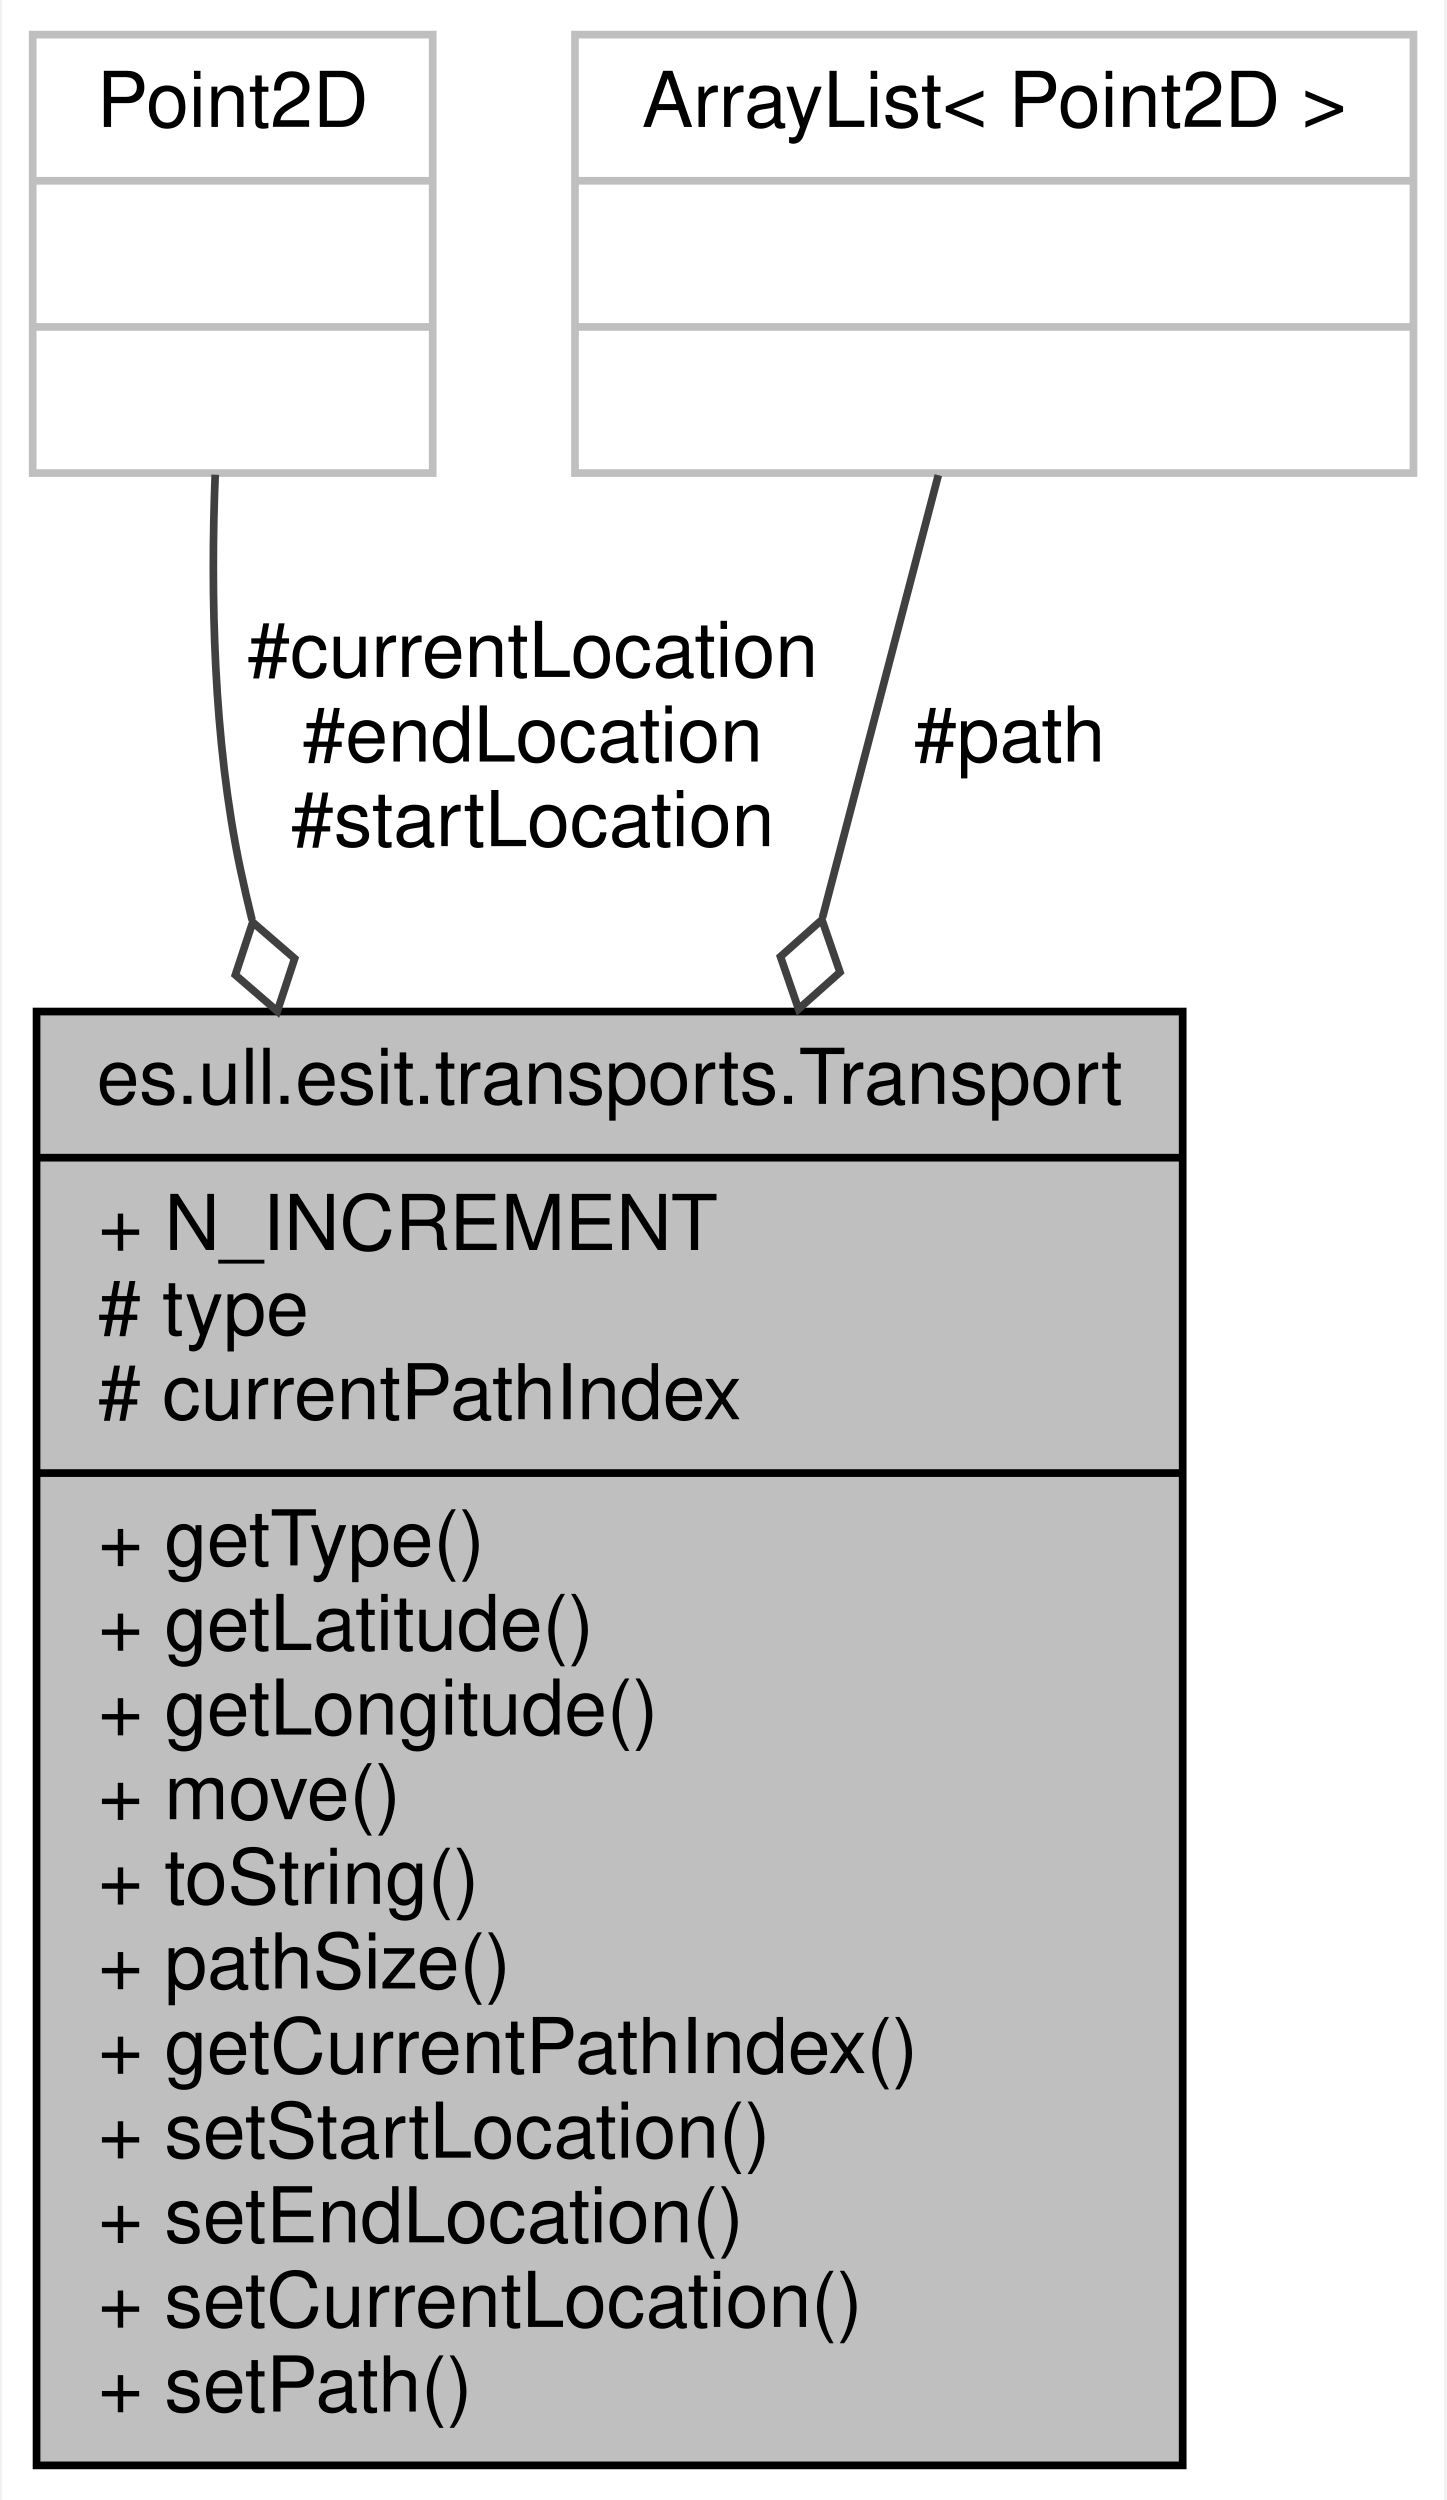
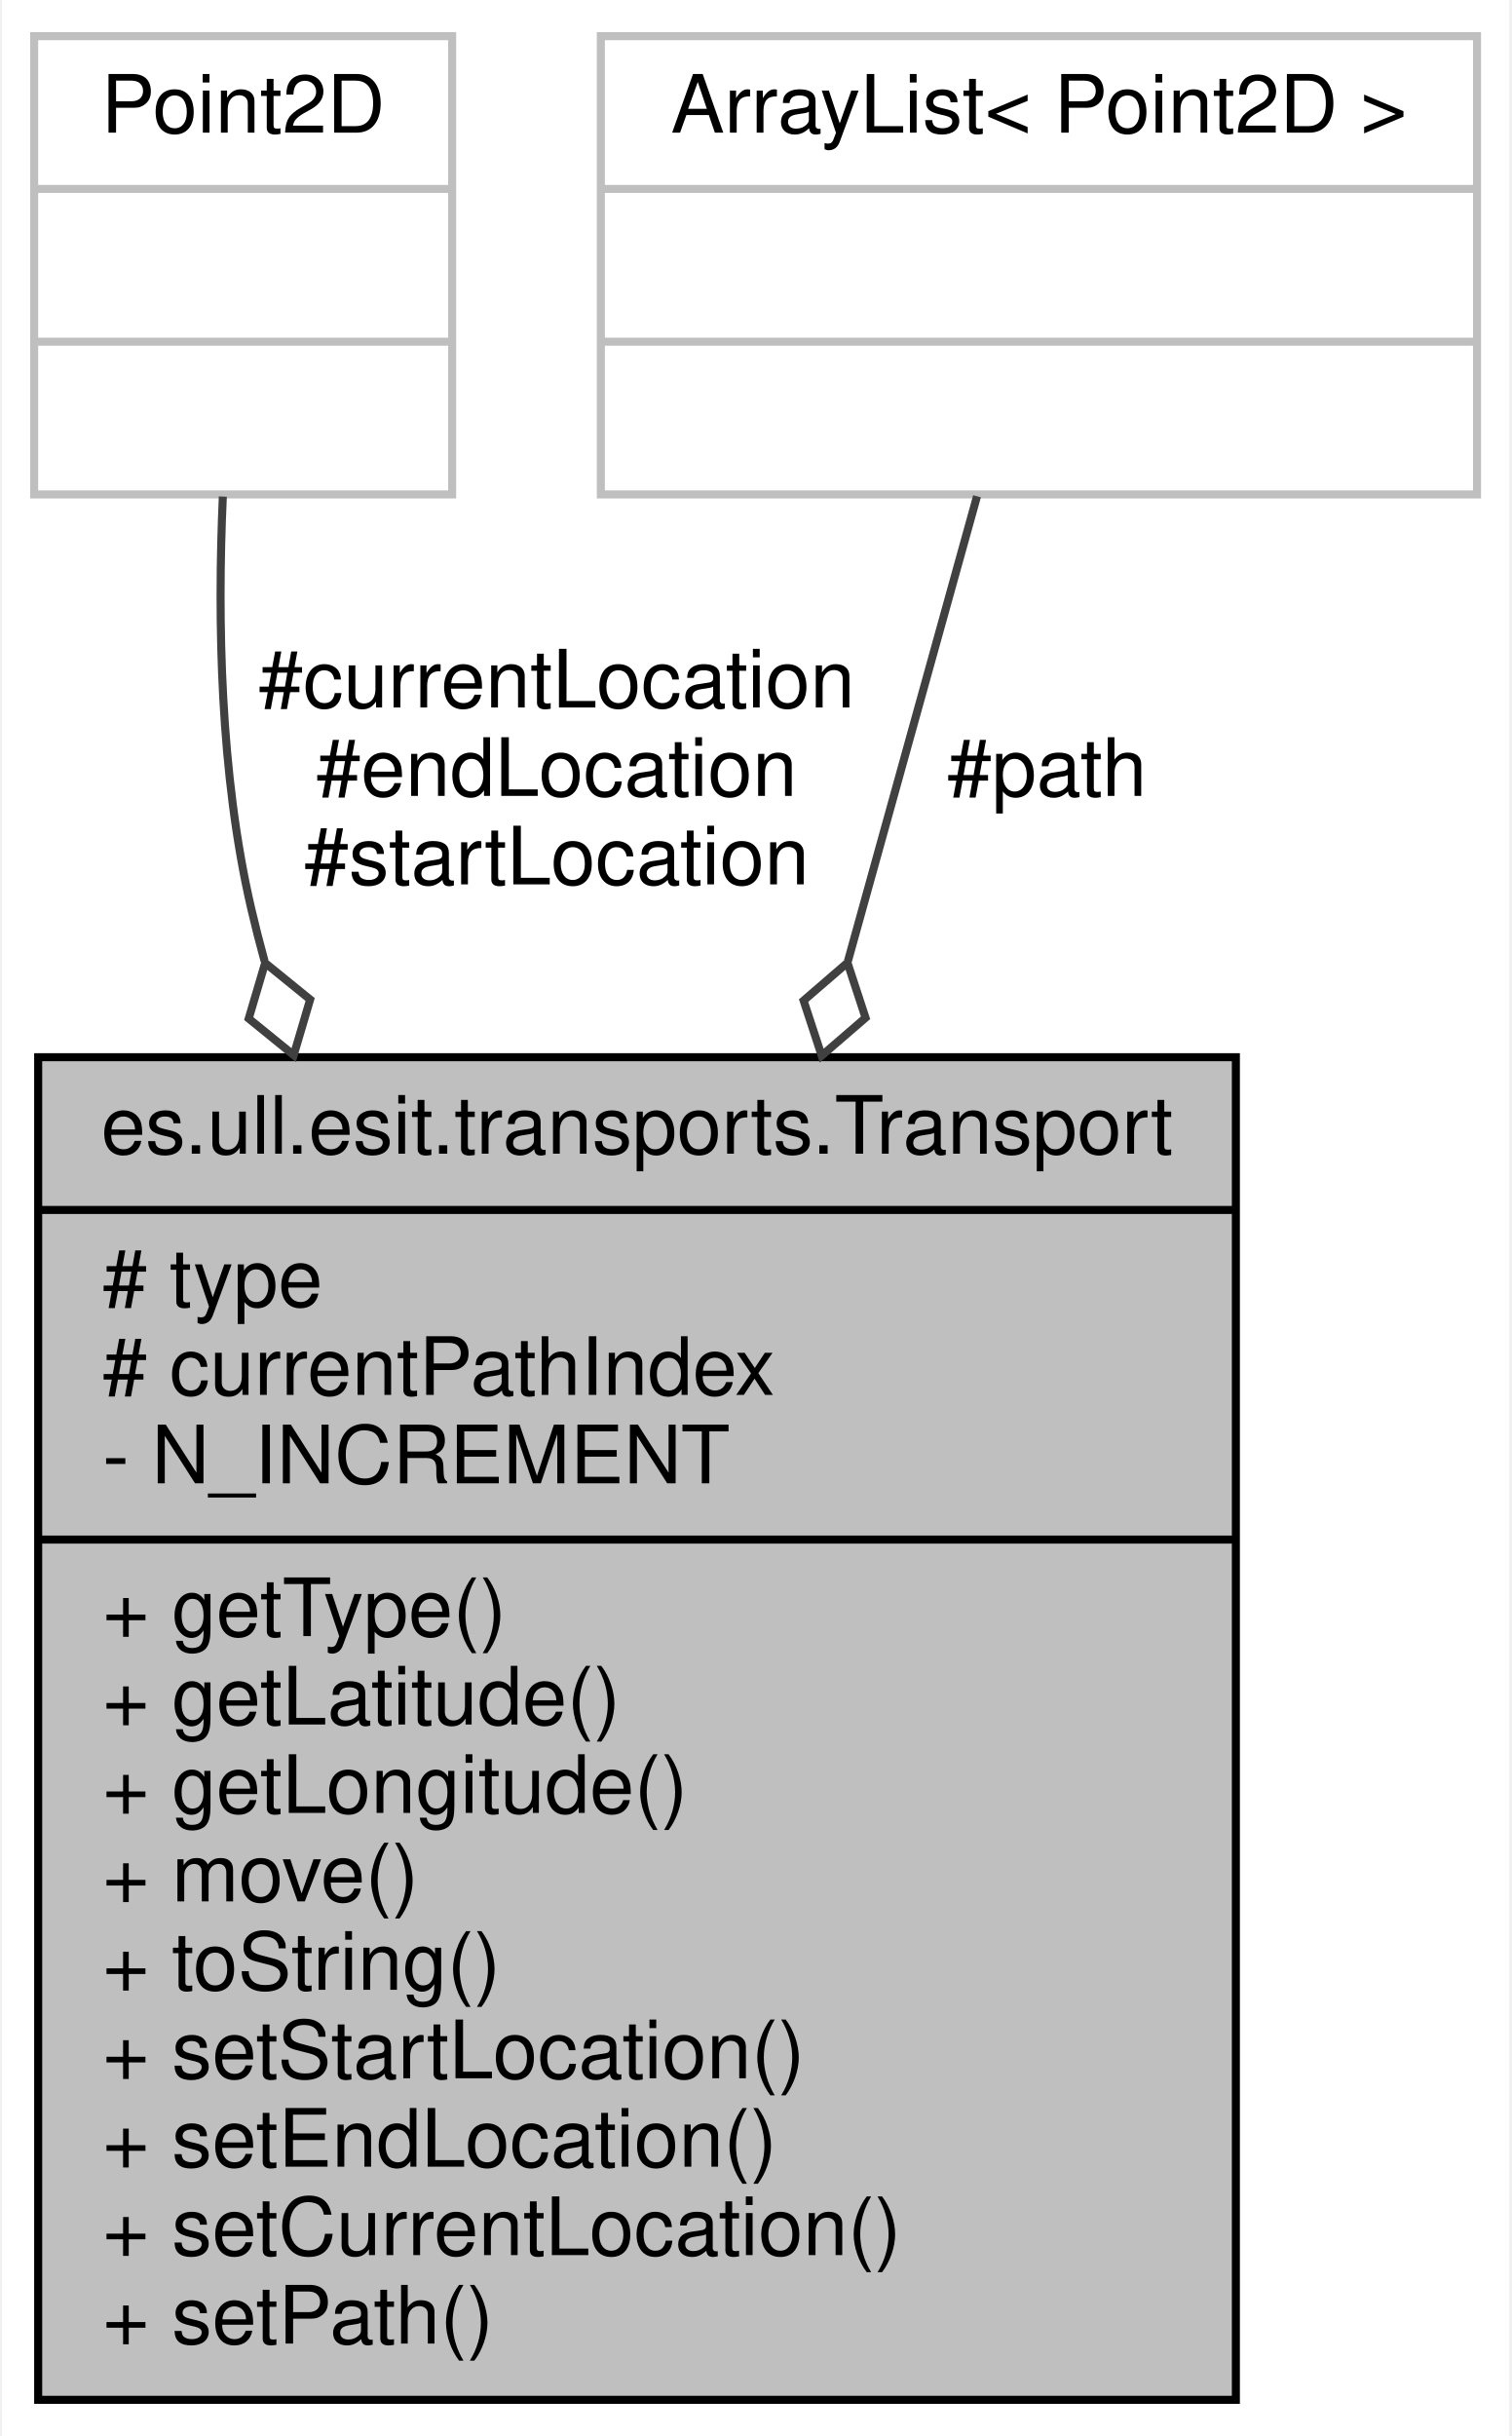
- <svg xmlns="http://www.w3.org/2000/svg" width="188pt" height="325pt" viewBox="0.00 0.00 187.50 325.00">
-   <g id="graph0" class="graph" transform="scale(1 1) rotate(0) translate(4 321)">
-     <polygon fill="white" stroke="none" points="-4,4 -4,-321 183.5,-321 183.5,4 -4,4" />
+ <svg xmlns="http://www.w3.org/2000/svg" width="188pt" height="303pt" viewBox="0.00 0.00 187.50 303.00">
+   <g id="graph0" class="graph" transform="scale(1 1) rotate(0) translate(4 299)">
+     <polygon fill="white" stroke="none" points="-4,4 -4,-299 183.5,-299 183.5,4 -4,4" />
    <g id="node1" class="node">
-       <polygon fill="#bfbfbf" stroke="black" points="0.5,-0.5 0.5,-189.5 149.5,-189.5 149.5,-0.5 0.5,-0.5" />
-       <text text-anchor="middle" x="75" y="-177.5" font-family="Helvetica,sans-Serif" font-size="10.00">es.ull.esit.transports.Transport</text>
-       <polyline fill="none" stroke="black" points="0.5,-170.5 149.5,-170.5 " />
-       <text text-anchor="start" x="8.5" y="-158.5" font-family="Helvetica,sans-Serif" font-size="10.00">+ N_INCREMENT</text>
-       <text text-anchor="start" x="8.5" y="-147.5" font-family="Helvetica,sans-Serif" font-size="10.00"># type</text>
-       <text text-anchor="start" x="8.5" y="-136.5" font-family="Helvetica,sans-Serif" font-size="10.00"># currentPathIndex</text>
-       <polyline fill="none" stroke="black" points="0.5,-129.5 149.5,-129.5 " />
-       <text text-anchor="start" x="8.5" y="-117.5" font-family="Helvetica,sans-Serif" font-size="10.00">+ getType()</text>
-       <text text-anchor="start" x="8.5" y="-106.5" font-family="Helvetica,sans-Serif" font-size="10.00">+ getLatitude()</text>
-       <text text-anchor="start" x="8.5" y="-95.5" font-family="Helvetica,sans-Serif" font-size="10.00">+ getLongitude()</text>
-       <text text-anchor="start" x="8.5" y="-84.5" font-family="Helvetica,sans-Serif" font-size="10.00">+ move()</text>
-       <text text-anchor="start" x="8.5" y="-73.5" font-family="Helvetica,sans-Serif" font-size="10.00">+ toString()</text>
-       <text text-anchor="start" x="8.5" y="-62.5" font-family="Helvetica,sans-Serif" font-size="10.00">+ pathSize()</text>
-       <text text-anchor="start" x="8.5" y="-51.5" font-family="Helvetica,sans-Serif" font-size="10.00">+ getCurrentPathIndex()</text>
+       <polygon fill="#bfbfbf" stroke="black" points="0.5,-0.5 0.5,-167.5 149.5,-167.5 149.5,-0.5 0.5,-0.5" />
+       <text text-anchor="middle" x="75" y="-155.5" font-family="Helvetica,sans-Serif" font-size="10.00">es.ull.esit.transports.Transport</text>
+       <polyline fill="none" stroke="black" points="0.5,-148.5 149.5,-148.5 " />
+       <text text-anchor="start" x="8.5" y="-136.5" font-family="Helvetica,sans-Serif" font-size="10.00"># type</text>
+       <text text-anchor="start" x="8.5" y="-125.5" font-family="Helvetica,sans-Serif" font-size="10.00"># currentPathIndex</text>
+       <text text-anchor="start" x="8.5" y="-114.5" font-family="Helvetica,sans-Serif" font-size="10.00">- N_INCREMENT</text>
+       <polyline fill="none" stroke="black" points="0.5,-107.5 149.5,-107.5 " />
+       <text text-anchor="start" x="8.5" y="-95.5" font-family="Helvetica,sans-Serif" font-size="10.00">+ getType()</text>
+       <text text-anchor="start" x="8.5" y="-84.5" font-family="Helvetica,sans-Serif" font-size="10.00">+ getLatitude()</text>
+       <text text-anchor="start" x="8.5" y="-73.5" font-family="Helvetica,sans-Serif" font-size="10.00">+ getLongitude()</text>
+       <text text-anchor="start" x="8.5" y="-62.5" font-family="Helvetica,sans-Serif" font-size="10.00">+ move()</text>
+       <text text-anchor="start" x="8.5" y="-51.5" font-family="Helvetica,sans-Serif" font-size="10.00">+ toString()</text>
      <text text-anchor="start" x="8.5" y="-40.5" font-family="Helvetica,sans-Serif" font-size="10.00">+ setStartLocation()</text>
      <text text-anchor="start" x="8.5" y="-29.5" font-family="Helvetica,sans-Serif" font-size="10.00">+ setEndLocation()</text>
      <text text-anchor="start" x="8.5" y="-18.5" font-family="Helvetica,sans-Serif" font-size="10.00">+ setCurrentLocation()</text>
      <text text-anchor="start" x="8.5" y="-7.5" font-family="Helvetica,sans-Serif" font-size="10.00">+ setPath()</text>
    </g>
    <g id="node2" class="node">
-       <polygon fill="white" stroke="#bfbfbf" points="0,-259.5 0,-316.5 52,-316.5 52,-259.5 0,-259.5" />
-       <text text-anchor="middle" x="26" y="-304.5" font-family="Helvetica,sans-Serif" font-size="10.00">Point2D</text>
-       <polyline fill="none" stroke="#bfbfbf" points="0,-297.5 52,-297.5 " />
-       <text text-anchor="middle" x="26" y="-285.5" font-family="Helvetica,sans-Serif" font-size="10.00"> </text>
-       <polyline fill="none" stroke="#bfbfbf" points="0,-278.5 52,-278.5 " />
-       <text text-anchor="middle" x="26" y="-266.5" font-family="Helvetica,sans-Serif" font-size="10.00"> </text>
+       <polygon fill="white" stroke="#bfbfbf" points="0,-237.5 0,-294.5 52,-294.5 52,-237.5 0,-237.5" />
+       <text text-anchor="middle" x="26" y="-282.5" font-family="Helvetica,sans-Serif" font-size="10.00">Point2D</text>
+       <polyline fill="none" stroke="#bfbfbf" points="0,-275.5 52,-275.5 " />
+       <text text-anchor="middle" x="26" y="-263.5" font-family="Helvetica,sans-Serif" font-size="10.00"> </text>
+       <polyline fill="none" stroke="#bfbfbf" points="0,-256.5 52,-256.5 " />
+       <text text-anchor="middle" x="26" y="-244.5" font-family="Helvetica,sans-Serif" font-size="10.00"> </text>
    </g>
    <g id="edge1" class="edge">
-       <path fill="none" stroke="#404040" d="M23.726,-259.288C23.125,-244.001 23.446,-224.773 27,-208 27.465,-205.806 27.974,-203.602 28.521,-201.391" />
-       <polygon fill="none" stroke="#404040" points="28.6,-201.108 26.346,-194.258 31.803,-189.543 34.056,-196.393 28.6,-201.108" />
-       <text text-anchor="middle" x="65" y="-233" font-family="Helvetica,sans-Serif" font-size="10.00"> #currentLocation</text>
-       <text text-anchor="middle" x="65" y="-222" font-family="Helvetica,sans-Serif" font-size="10.00">#endLocation</text>
-       <text text-anchor="middle" x="65" y="-211" font-family="Helvetica,sans-Serif" font-size="10.00">#startLocation</text>
+       <path fill="none" stroke="#404040" d="M23.471,-237.231C22.793,-221.928 23.122,-202.701 27,-186 27.505,-183.825 28.061,-181.642 28.664,-179.456" />
+       <polygon fill="none" stroke="#404040" points="28.736,-179.222 26.692,-172.307 32.29,-167.761 34.334,-174.676 28.736,-179.222" />
+       <text text-anchor="middle" x="65" y="-211" font-family="Helvetica,sans-Serif" font-size="10.00"> #currentLocation</text>
+       <text text-anchor="middle" x="65" y="-200" font-family="Helvetica,sans-Serif" font-size="10.00">#endLocation</text>
+       <text text-anchor="middle" x="65" y="-189" font-family="Helvetica,sans-Serif" font-size="10.00">#startLocation</text>
    </g>
    <g id="node3" class="node">
-       <polygon fill="white" stroke="#bfbfbf" points="70.5,-259.5 70.5,-316.5 179.5,-316.5 179.5,-259.5 70.5,-259.5" />
-       <text text-anchor="middle" x="125" y="-304.5" font-family="Helvetica,sans-Serif" font-size="10.00">ArrayList&lt; Point2D &gt;</text>
-       <polyline fill="none" stroke="#bfbfbf" points="70.5,-297.5 179.5,-297.5 " />
-       <text text-anchor="middle" x="125" y="-285.5" font-family="Helvetica,sans-Serif" font-size="10.00"> </text>
-       <polyline fill="none" stroke="#bfbfbf" points="70.5,-278.5 179.5,-278.5 " />
-       <text text-anchor="middle" x="125" y="-266.5" font-family="Helvetica,sans-Serif" font-size="10.00"> </text>
+       <polygon fill="white" stroke="#bfbfbf" points="70.5,-237.5 70.5,-294.5 179.5,-294.5 179.5,-237.5 70.5,-237.5" />
+       <text text-anchor="middle" x="125" y="-282.5" font-family="Helvetica,sans-Serif" font-size="10.00">ArrayList&lt; Point2D &gt;</text>
+       <polyline fill="none" stroke="#bfbfbf" points="70.5,-275.5 179.5,-275.5 " />
+       <text text-anchor="middle" x="125" y="-263.5" font-family="Helvetica,sans-Serif" font-size="10.00"> </text>
+       <polyline fill="none" stroke="#bfbfbf" points="70.5,-256.5 179.5,-256.5 " />
+       <text text-anchor="middle" x="125" y="-244.5" font-family="Helvetica,sans-Serif" font-size="10.00"> </text>
    </g>
    <g id="edge2" class="edge">
-       <path fill="none" stroke="#404040" d="M117.73,-259.227C113.639,-243.601 108.244,-222.99 102.669,-201.696" />
-       <polygon fill="none" stroke="#404040" points="102.6,-201.431 97.211,-196.64 99.561,-189.822 104.95,-194.614 102.6,-201.431" />
-       <text text-anchor="middle" x="127" y="-222" font-family="Helvetica,sans-Serif" font-size="10.00"> #path</text>
+       <path fill="none" stroke="#404040" d="M117.297,-237.269C112.906,-221.46 107.117,-200.623 101.238,-179.456" />
+       <polygon fill="none" stroke="#404040" points="101.182,-179.255 95.722,-174.544 97.97,-167.692 103.43,-172.403 101.182,-179.255" />
+       <text text-anchor="middle" x="126" y="-200" font-family="Helvetica,sans-Serif" font-size="10.00"> #path</text>
    </g>
  </g>
</svg>
